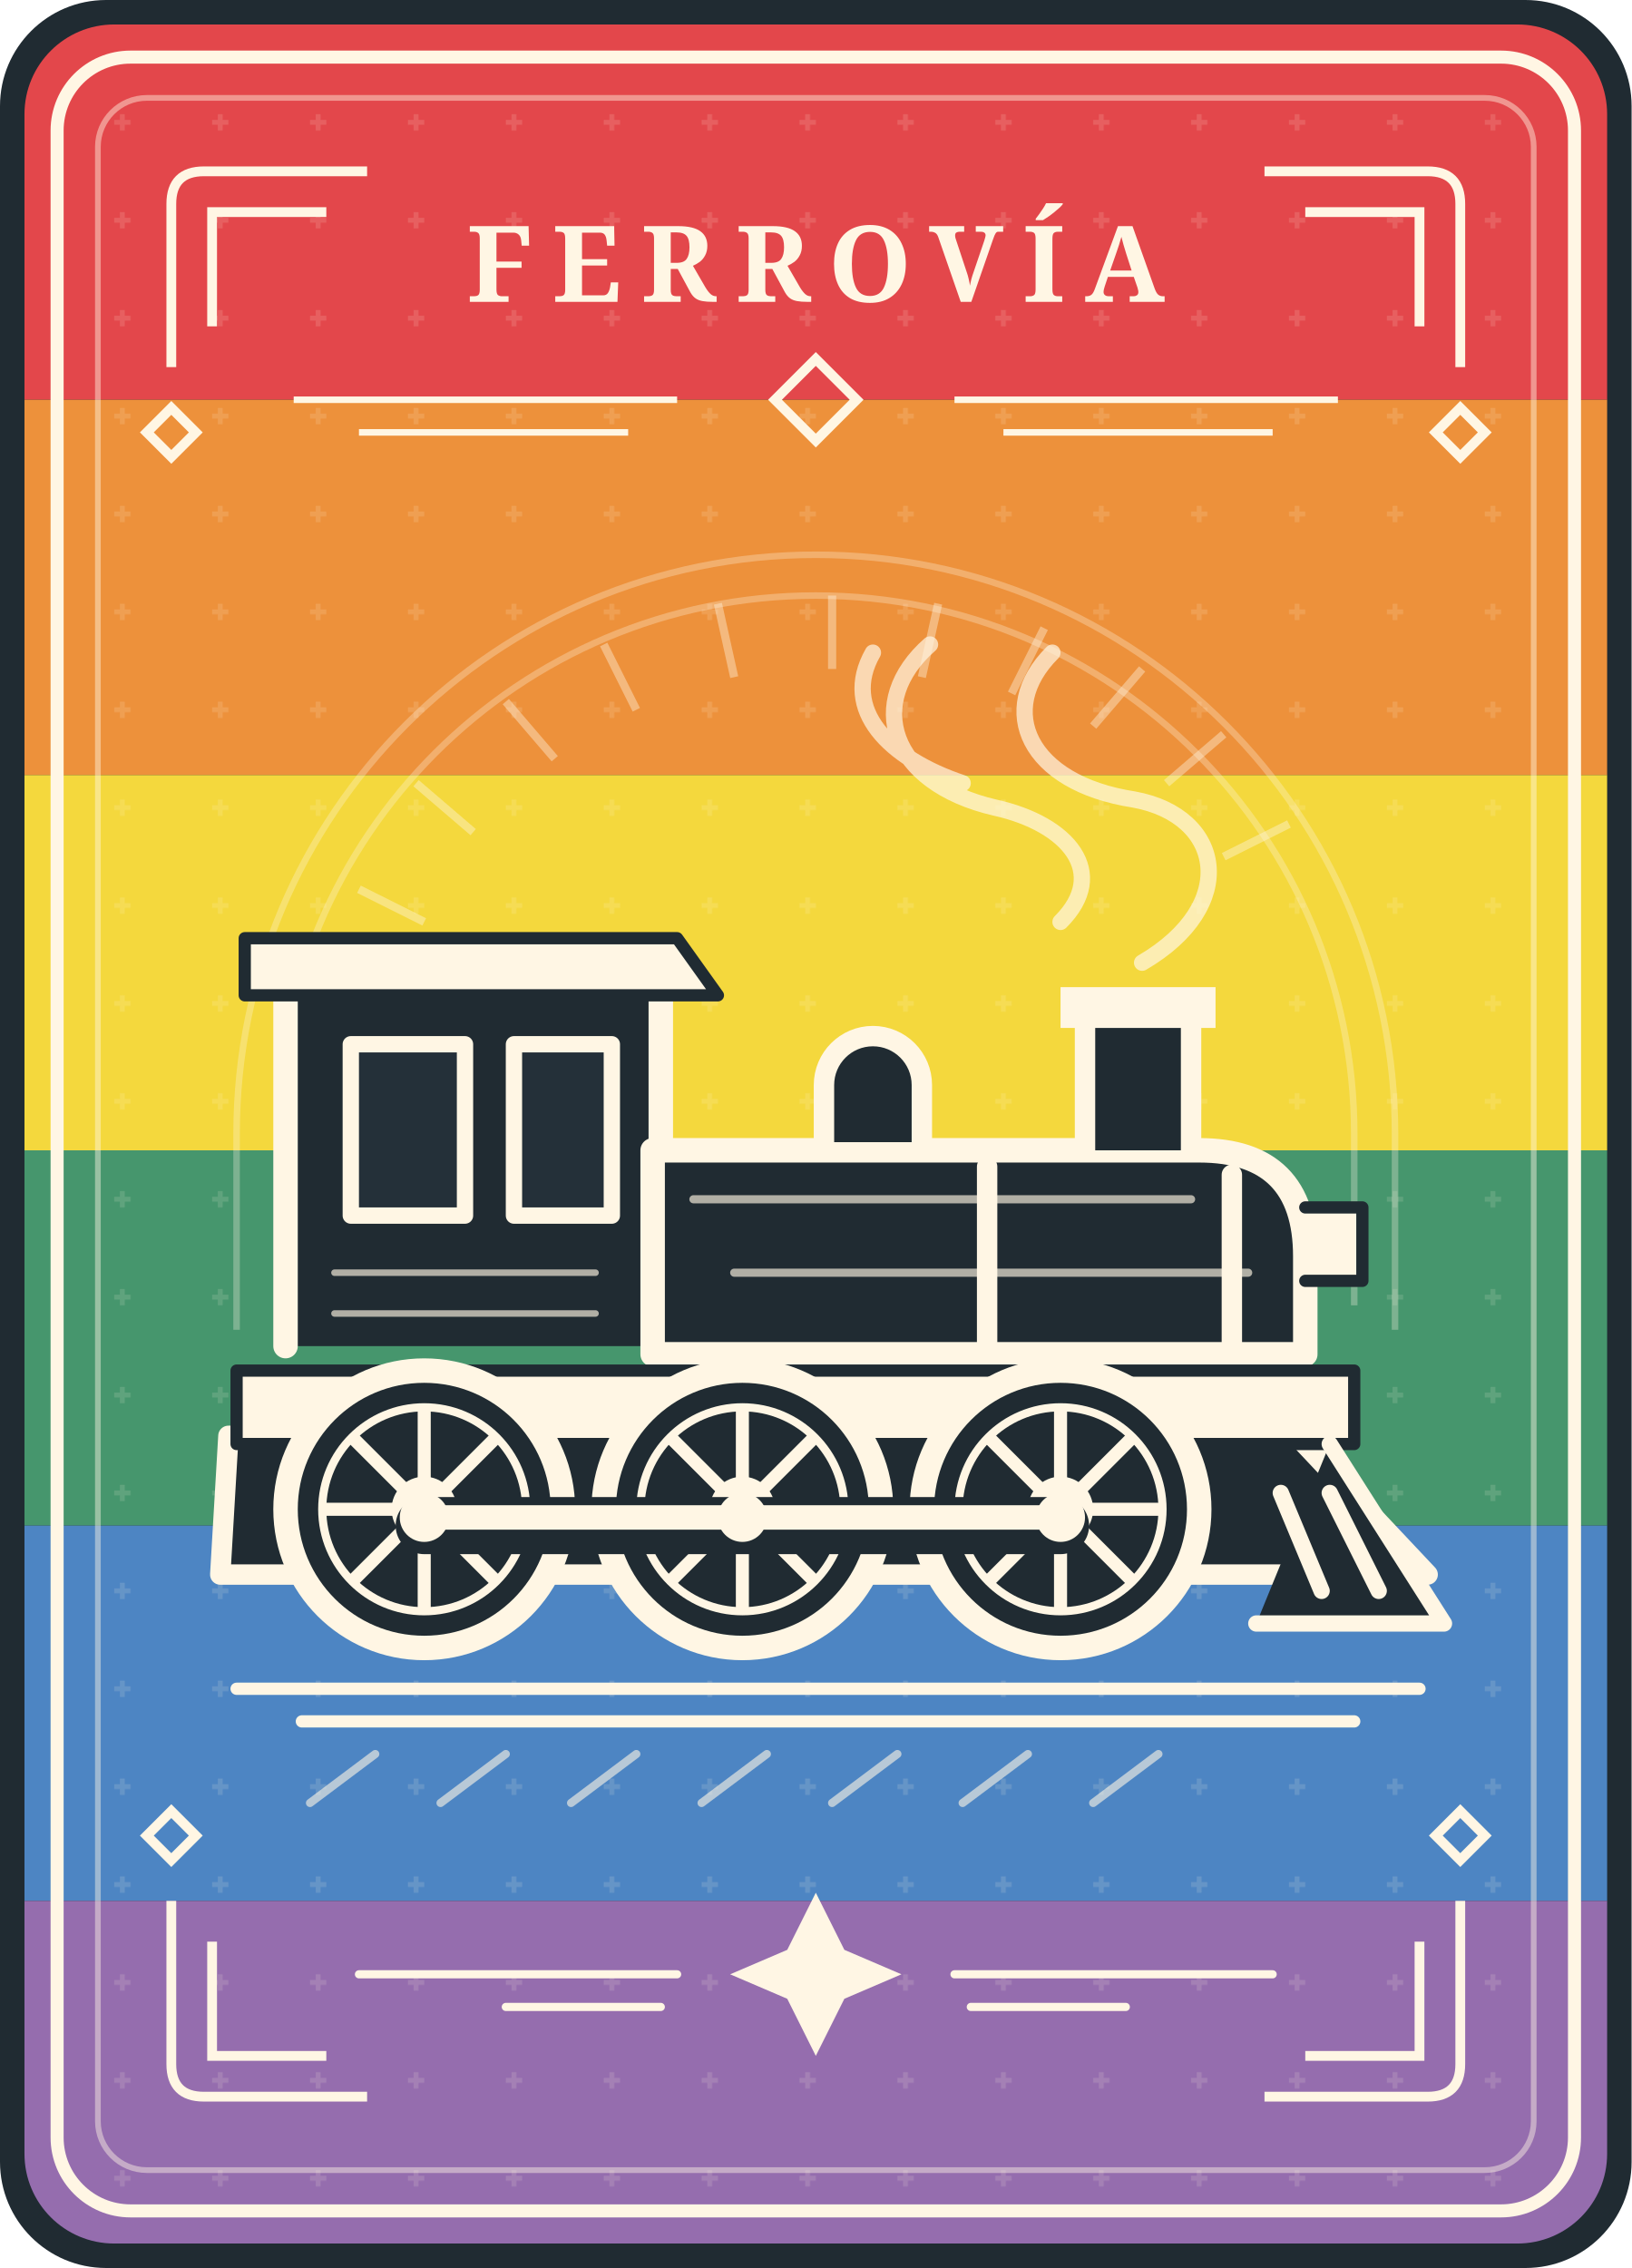
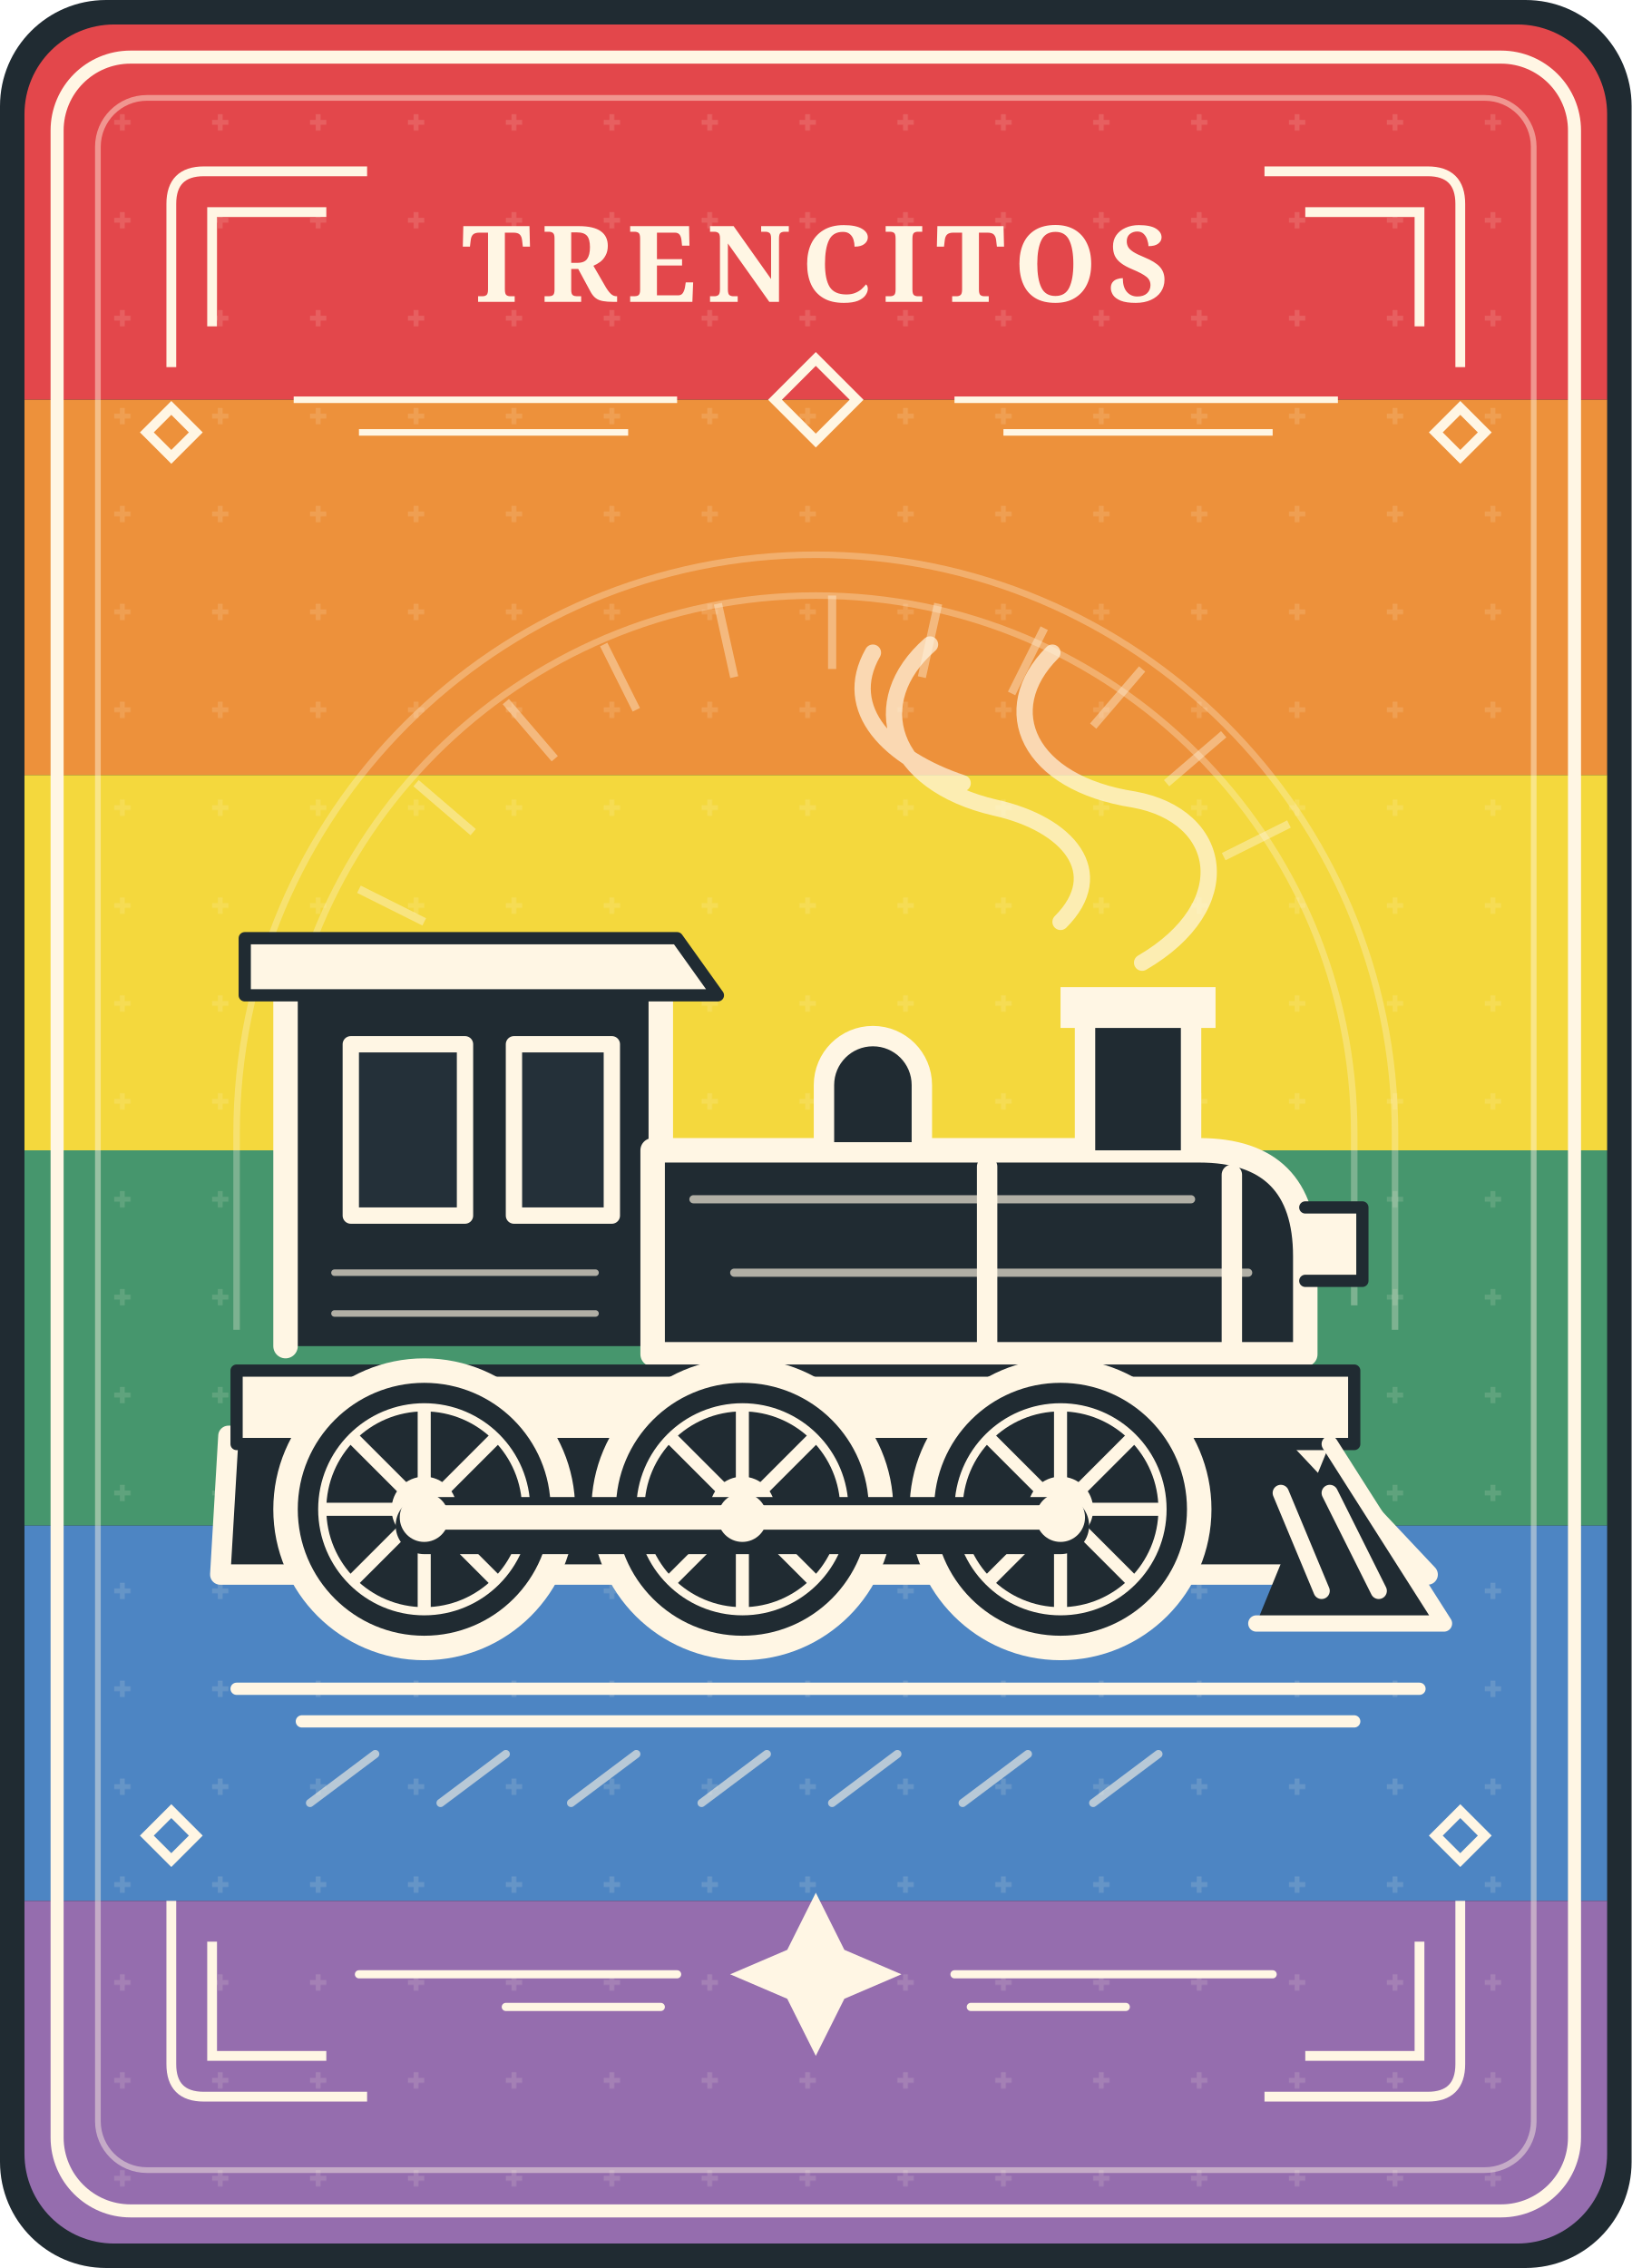
<svg xmlns="http://www.w3.org/2000/svg" viewBox="0 0 200 278" role="img" aria-label="Carta ferroviaria LOCOMOTORA">
  <defs>
    <pattern id="engraved-paper" width="12" height="12" patternUnits="userSpaceOnUse">
      <path d="M2 3h2M3 2v2" fill="none" stroke="#fff6e4" stroke-width=".6" opacity=".14" />
    </pattern>
    <path id="corner" d="M21 45V25q0-4 4-4h20M26 40V26h14M18 53l3-3 3 3-3 3Z" />
  </defs>
  <rect width="200" height="278" rx="13" fill="#202b32" />
  <defs>
    <clipPath id="rainbow-clip">
      <rect x="3" y="3" width="194" height="272" rx="11" />
    </clipPath>
  </defs>
  <g id="rainbow-field" clip-path="url(#rainbow-clip)">
    <rect x="3" y="3" width="194" height="46" fill="#e3474b" />
    <rect x="3" y="49" width="194" height="46" fill="#ed913b" />
    <rect x="3" y="95" width="194" height="46" fill="#f4d83d" />
    <rect x="3" y="141" width="194" height="46" fill="#46966d" />
    <rect x="3" y="187" width="194" height="46" fill="#4d85c3" />
    <rect x="3" y="233" width="194" height="46" fill="#956dae" />
  </g>
  <rect x="7" y="7" width="186" height="264" rx="9" fill="url(#engraved-paper)" stroke="#fff6e4" stroke-width="1.6" />
  <rect x="12" y="12" width="176" height="254" rx="6" fill="none" stroke="#fff6e4" stroke-opacity=".45" stroke-width=".7" />
  <g fill="none" stroke="#fff6e4" stroke-width="1.2">
    <use href="#corner" />
    <use href="#corner" transform="translate(200 0) scale(-1 1)" />
    <use href="#corner" transform="translate(0 278) scale(1 -1)" />
    <use href="#corner" transform="translate(200 278) scale(-1 -1)" />
  </g>
-   <text x="100" y="37" text-anchor="middle" font-family="Georgia,serif" font-weight="bold" font-size="13" letter-spacing="2.4" fill="#fff6e4">FERROVÍA</text>
+   <text x="100" y="37" text-anchor="middle" font-family="Georgia,serif" font-weight="bold" font-size="13" letter-spacing="1.3" fill="#fff6e4">TRENCITOS</text>
  <g fill="none" stroke="#fff6e4">
    <path d="M36 49H83m34 0h47M44 53H77m46 0h33" stroke-width=".8" />
    <path d="M100 44l5 5-5 5-5-5Z" stroke-width="1.2" />
    <path d="M29 163V139a71 71 0 0 1 142 0v24M34 160V139a66 66 0 0 1 132 0v21" opacity=".3" stroke-width=".8" />
    <path d="M44 109l8 4m-1-17 7 6m4-16 6 7m6-14 4 8m10-13 2 9m12-10v9m13-8-2 9m15-6-4 8m16-3-6 7m16 1-7 6m15 5-8 4" opacity=".4" stroke-width="1" />
  </g>
  <g id="steam-engraving" fill="none" stroke="#fff6e4" stroke-linecap="round">
    <path d="M140 118c12-7 10-18-1-20-13-2-17-11-10-18M130 113c6-6 1-12-8-14-13-3-16-13-8-20M118 96c-9-3-15-9-11-16" stroke-width="2" opacity=".7" />
  </g>
  <g id="engraved-locomotive" stroke-linejoin="round" stroke-linecap="round">
    <path d="M28 176H159l16 17H27Z" fill="#202b32" stroke="#fff6e4" stroke-width="2.5" />
    <path d="M35 165v-44h46v44" fill="#202b32" stroke="#fff6e4" stroke-width="3" />
    <path d="M30 122v-7h53l5 7Z" fill="#fff6e4" stroke="#202b32" stroke-width="1.5" />
    <path d="M43 128H57v21H43Zm20 0H75v21H63Z" fill="#243039" stroke="#fff6e4" stroke-width="2" />
    <path d="M80 141h67q13 0 13 13v12H80Z" fill="#202b32" stroke="#fff6e4" stroke-width="3" />
    <path d="M85 147h61m-56 9h63" fill="none" stroke="#fff6e4" stroke-width="1" opacity=".65" />
    <path d="M101 140v-7a6 6 0 0 1 12 0v7M133 141v-17h13v17" fill="#202b32" stroke="#fff6e4" stroke-width="2.5" />
    <path d="M130 121h19v5h-19Z" fill="#fff6e4" />
    <path d="M121 143v22M151 144v22" fill="none" stroke="#fff6e4" stroke-width="2.5" />
    <path d="M160 148h7v9h-7M29 168H166v9H29Z" fill="#fff6e4" stroke="#202b32" stroke-width="1.5" />
    <path d="M163 177l14 22h-23m9-16 6 12m-12-12 5 12" fill="#202b32" stroke="#fff6e4" stroke-width="2" />
    <g transform="translate(52 185)">
      <circle r="17" fill="#202b32" stroke="#fff6e4" stroke-width="3" />
      <circle r="12.5" fill="none" stroke="#fff6e4" stroke-width="1" />
      <path d="M0-12V12M-12 0H12M-8.5-8.5l17 17m-17 0 17-17" stroke="#fff6e4" stroke-width="1.6" />
      <circle r="4" fill="#fff6e4" />
    </g>
    <g transform="translate(91 185)">
      <circle r="17" fill="#202b32" stroke="#fff6e4" stroke-width="3" />
      <circle r="12.5" fill="none" stroke="#fff6e4" stroke-width="1" />
      <path d="M0-12V12M-12 0H12M-8.5-8.5l17 17m-17 0 17-17" stroke="#fff6e4" stroke-width="1.6" />
      <circle r="4" fill="#fff6e4" />
    </g>
    <g transform="translate(130 185)">
      <circle r="17" fill="#202b32" stroke="#fff6e4" stroke-width="3" />
      <circle r="12.5" fill="none" stroke="#fff6e4" stroke-width="1" />
      <path d="M0-12V12M-12 0H12M-8.5-8.5l17 17m-17 0 17-17" stroke="#fff6e4" stroke-width="1.6" />
      <circle r="4" fill="#fff6e4" />
    </g>
    <path d="M52 187H130" fill="none" stroke="#202b32" stroke-width="7" />
    <path d="M52 186H130" fill="none" stroke="#fff6e4" stroke-width="3" />
    <g fill="#fff6e4">
      <circle cx="52" cy="186" r="3" />
      <circle cx="91" cy="186" r="3" />
      <circle cx="130" cy="186" r="3" />
    </g>
    <path d="M41 156h32m-32 5h32" stroke="#fff6e4" stroke-width=".8" opacity=".65" />
  </g>
  <g id="rail-ornament" fill="none" stroke="#fff6e4" stroke-linecap="round">
    <path d="M29 207H174m-137 4h129" stroke-width="1.5" />
    <path d="M46 215l-8 6m24-6-8 6m24-6-8 6m24-6-8 6m24-6-8 6m24-6-8 6m24-6-8 6" stroke-width="1" opacity=".6" />
    <path d="M44 242H83m34 0h39M62 246H81m38 0h19" stroke-width="1" />
    <path d="M100 232l3.5 7 7 3-7 3-3.5 7-3.5-7-7-3 7-3Z" fill="#fff6e4" stroke="none" />
  </g>
</svg>
